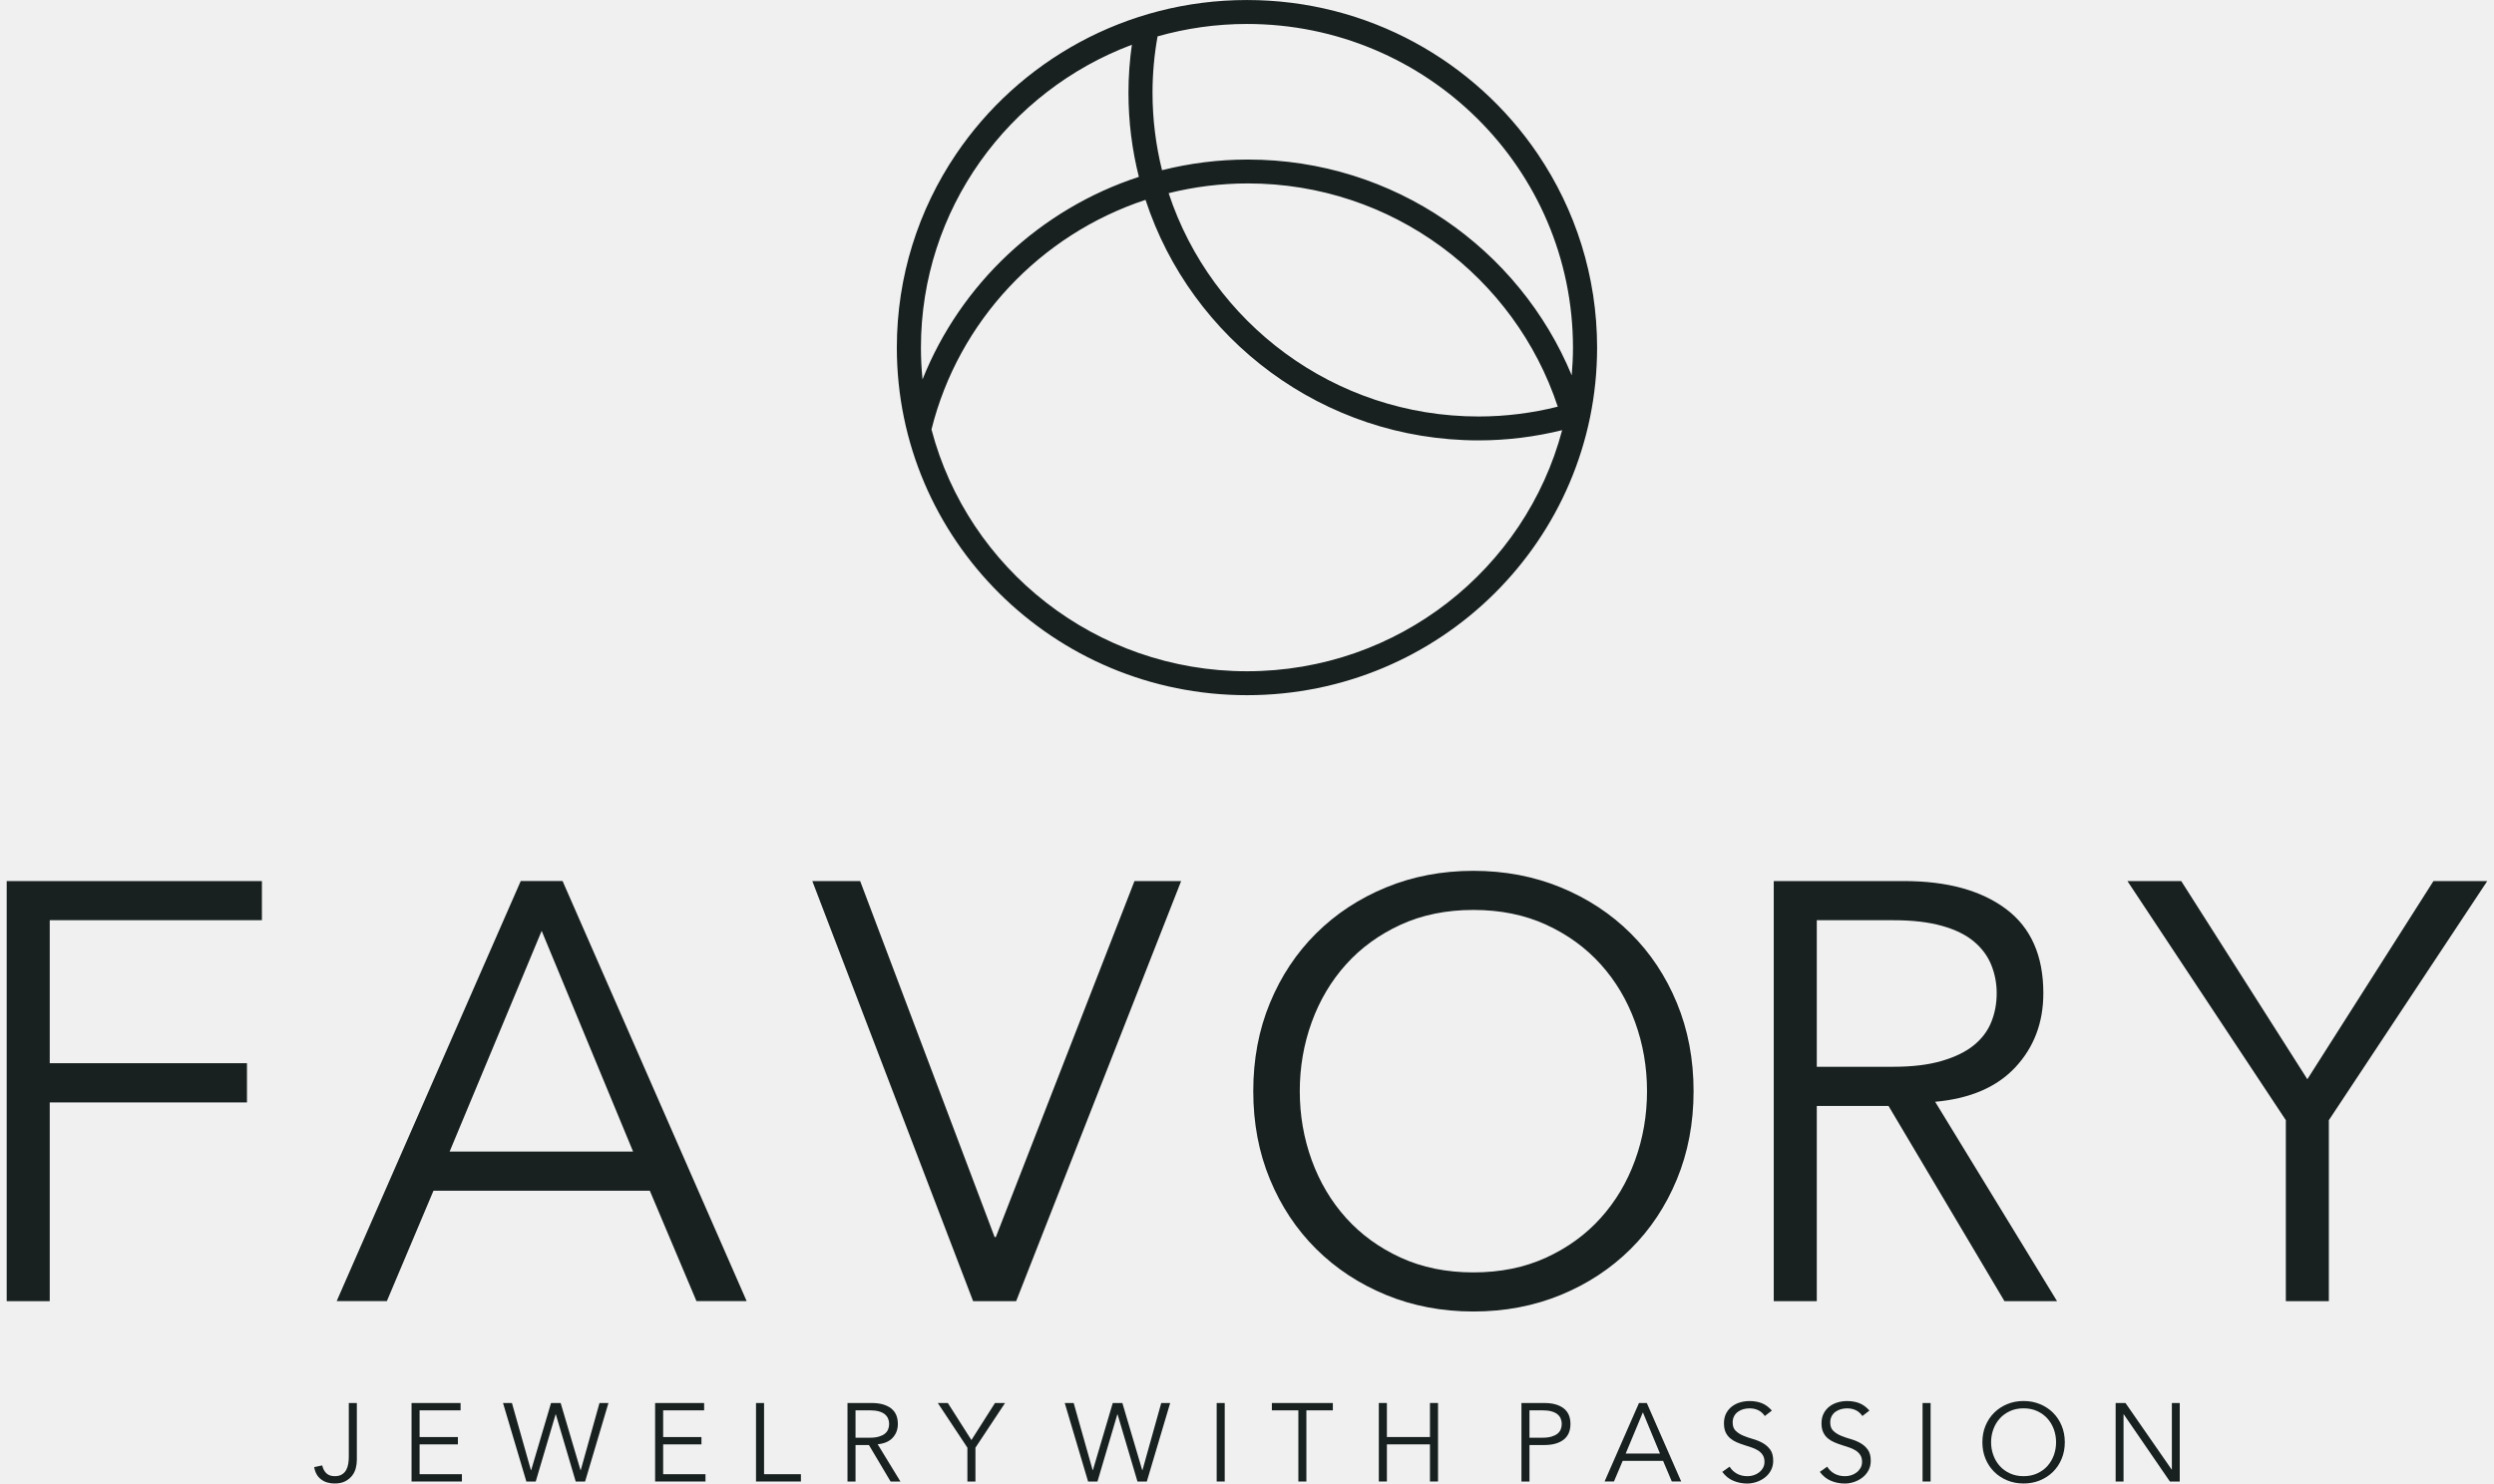
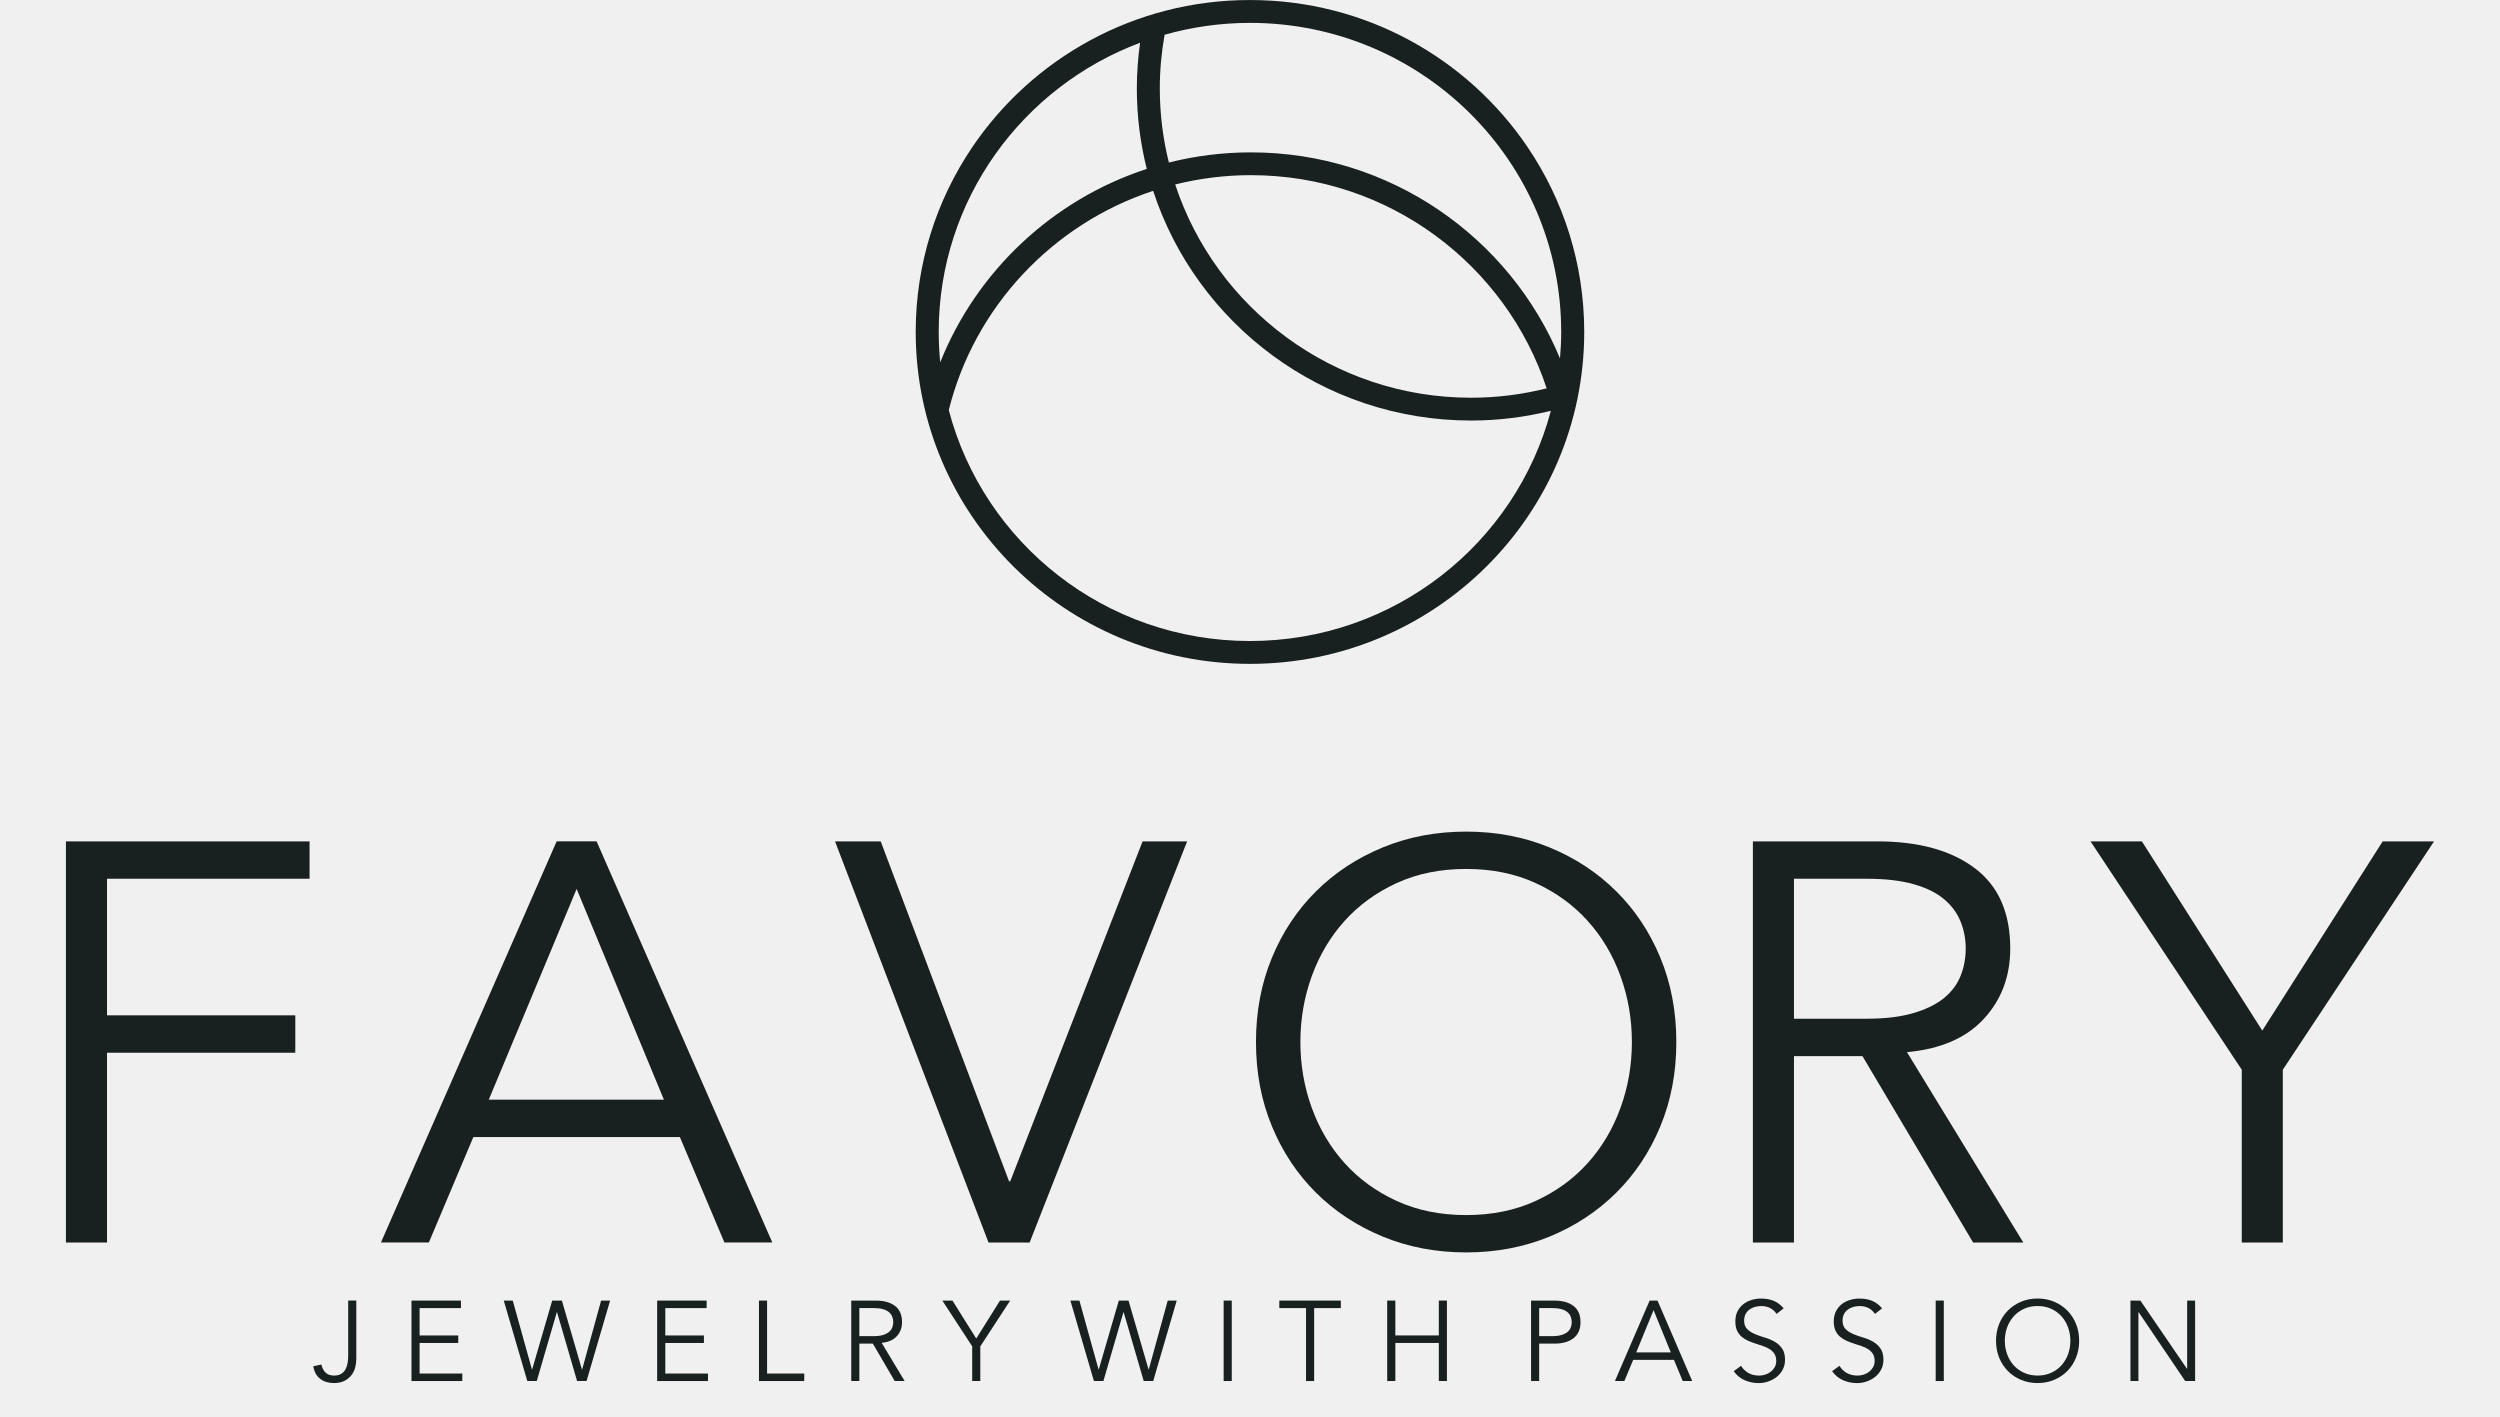
- <svg xmlns="http://www.w3.org/2000/svg" width="200" height="119" viewBox="0 0 112 67" fill="none">
-   <g id="favory-logo 1 1" clip-path="url(#clip0_246_2190)">
-     <path id="Vector" d="M41.754 19.395C42.969 14.515 46.659 10.595 51.419 9.026C53.477 15.323 59.438 19.889 66.456 19.889C67.758 19.889 69.019 19.725 70.229 19.428C68.568 25.694 62.829 30.316 55.998 30.316C49.154 30.316 43.403 25.678 41.754 19.395ZM41.278 15.699C41.278 9.443 45.237 4.107 50.802 2.021C50.702 2.731 50.648 3.454 50.648 4.191C50.648 5.5 50.812 6.772 51.118 7.988C46.659 9.445 43.071 12.825 41.35 17.135C41.303 16.662 41.278 16.184 41.278 15.699ZM55.998 1.082C64.128 1.082 70.718 7.627 70.718 15.699C70.718 16.121 70.696 16.539 70.661 16.952C68.296 11.24 62.638 7.206 56.042 7.206C54.704 7.206 53.405 7.374 52.163 7.687C51.885 6.566 51.734 5.396 51.734 4.191C51.734 3.322 51.813 2.47 51.962 1.643C53.245 1.28 54.597 1.082 55.998 1.082ZM66.456 18.81C59.931 18.81 54.388 14.573 52.462 8.724C53.609 8.439 54.807 8.284 56.042 8.284C62.565 8.284 68.103 12.521 70.031 18.367C68.885 18.654 67.689 18.81 66.456 18.81ZM71.807 15.699C71.807 12.466 70.821 9.462 69.134 6.965C66.297 2.766 61.473 0.001 55.998 0.001C50.523 0.001 45.699 2.766 42.862 6.965C41.175 9.462 40.19 12.466 40.19 15.699C40.19 24.369 47.267 31.397 55.998 31.397C64.729 31.397 71.807 24.369 71.807 15.699Z" fill="#182020" />
-     <path id="Vector_2" d="M104.846 58.765H102.904V50.591L95.752 39.792H98.181L103.875 48.742L109.569 39.792H111.998L104.846 50.591V58.765Z" fill="#182020" />
-     <path id="Vector_3" d="M1.943 58.765H-0.001V39.792H11.523V41.56H1.943V48.019H10.848V49.788H1.943V58.765Z" fill="#182020" />
-     <path id="Vector_4" d="M19.998 52.009H28.282L24.154 42.041L19.998 52.009ZM17.165 58.761H14.899L23.209 39.791H25.098L33.408 58.761H31.142L29.037 53.777H19.269L17.165 58.761Z" fill="#182020" />
-     <path id="Vector_5" d="M44.605 55.871H44.66L50.92 39.792H53.026L45.577 58.765H43.634L36.374 39.792H38.534L44.605 55.871Z" fill="#182020" />
-     <path id="Vector_6" d="M74.061 49.281C74.061 48.193 73.882 47.154 73.522 46.164C73.163 45.174 72.647 44.305 71.973 43.556C71.3 42.807 70.479 42.21 69.509 41.764C68.539 41.319 67.444 41.096 66.222 41.096C65.001 41.096 63.906 41.319 62.936 41.764C61.966 42.21 61.145 42.807 60.471 43.556C59.798 44.305 59.282 45.174 58.922 46.164C58.563 47.154 58.383 48.193 58.383 49.281C58.383 50.369 58.563 51.407 58.922 52.397C59.282 53.387 59.798 54.256 60.471 55.005C61.145 55.754 61.966 56.352 62.936 56.797C63.906 57.243 65.001 57.466 66.222 57.466C67.444 57.466 68.539 57.243 69.509 56.797C70.479 56.352 71.3 55.754 71.973 55.005C72.647 54.256 73.163 53.387 73.522 52.397C73.882 51.407 74.061 50.369 74.061 49.281ZM76.163 49.281C76.163 50.725 75.91 52.054 75.408 53.266C74.906 54.479 74.21 55.527 73.32 56.409C72.432 57.292 71.381 57.983 70.169 58.483C68.956 58.981 67.641 59.232 66.222 59.232C64.803 59.232 63.488 58.981 62.277 58.483C61.063 57.983 60.014 57.292 59.124 56.409C58.235 55.527 57.539 54.479 57.037 53.266C56.534 52.054 56.283 50.725 56.283 49.281C56.283 47.836 56.534 46.508 57.037 45.295C57.539 44.082 58.235 43.035 59.124 42.152C60.014 41.269 61.063 40.579 62.277 40.079C63.488 39.58 64.803 39.33 66.222 39.33C67.641 39.33 68.956 39.58 70.169 40.079C71.381 40.579 72.432 41.269 73.32 42.152C74.21 43.035 74.906 44.082 75.408 45.295C75.91 46.508 76.163 47.836 76.163 49.281Z" fill="#182020" />
-     <path id="Vector_7" d="M81.726 48.179H85.18C86.044 48.179 86.777 48.09 87.38 47.911C87.983 47.733 88.464 47.496 88.824 47.201C89.184 46.906 89.445 46.558 89.606 46.156C89.768 45.755 89.849 45.321 89.849 44.856C89.849 44.41 89.768 43.985 89.606 43.584C89.445 43.181 89.184 42.829 88.824 42.525C88.464 42.221 87.983 41.985 87.38 41.815C86.777 41.645 86.044 41.56 85.18 41.56H81.726V48.179ZM81.726 58.765H79.783V39.792H85.666C87.61 39.792 89.143 40.212 90.267 41.051C91.392 41.891 91.955 43.159 91.955 44.856C91.955 46.179 91.536 47.291 90.699 48.193C89.863 49.095 88.653 49.618 87.07 49.76L92.574 58.765H90.2L84.965 49.948H81.726V58.765Z" fill="#182020" />
-     <path id="Vector_8" d="M14.246 66.183C14.28 66.333 14.342 66.452 14.434 66.539C14.525 66.626 14.651 66.669 14.813 66.669C14.945 66.669 15.052 66.643 15.135 66.591C15.217 66.54 15.282 66.473 15.327 66.391C15.372 66.309 15.404 66.216 15.421 66.11C15.438 66.005 15.446 65.897 15.446 65.787V63.364H15.809V65.938C15.809 66.058 15.793 66.18 15.761 66.306C15.729 66.431 15.674 66.545 15.595 66.646C15.516 66.748 15.413 66.832 15.285 66.899C15.157 66.966 14.997 66.999 14.806 66.999C14.56 66.999 14.356 66.937 14.191 66.811C14.026 66.686 13.924 66.501 13.883 66.258L14.246 66.183Z" fill="#182020" />
-     <path id="Vector_9" d="M18.642 66.58H20.553V66.91H18.279V63.365H20.493V63.696H18.642V64.902H20.372V65.233H18.642V66.58Z" fill="#182020" />
-     <path id="Vector_10" d="M23.669 66.399H23.68L24.577 63.365H25.011L25.908 66.399H25.918L26.765 63.365H27.169L26.115 66.91H25.691L24.794 63.876H24.784L23.886 66.91H23.463L22.409 63.365H22.812L23.669 66.399Z" fill="#182020" />
-     <path id="Vector_11" d="M29.639 66.58H31.55V66.91H29.276V63.365H31.489V63.696H29.639V64.902H31.368V65.233H29.639V66.58Z" fill="#182020" />
-     <path id="Vector_12" d="M34.195 66.58H35.859V66.91H33.832V63.365H34.195V66.58Z" fill="#182020" />
-     <path id="Vector_13" d="M38.325 64.932H38.97C39.132 64.932 39.268 64.915 39.382 64.882C39.494 64.848 39.584 64.804 39.651 64.749C39.718 64.694 39.767 64.629 39.797 64.554C39.827 64.479 39.843 64.398 39.843 64.311C39.843 64.228 39.827 64.148 39.797 64.073C39.767 63.998 39.718 63.932 39.651 63.875C39.584 63.819 39.494 63.775 39.382 63.743C39.268 63.711 39.132 63.695 38.97 63.695H38.325V64.932ZM38.325 66.91H37.962V63.365H39.061C39.424 63.365 39.711 63.443 39.921 63.6C40.131 63.757 40.236 63.994 40.236 64.311C40.236 64.558 40.158 64.766 40.002 64.934C39.845 65.103 39.619 65.2 39.324 65.227L40.352 66.91H39.908L38.93 65.262H38.325V66.91Z" fill="#182020" />
-     <path id="Vector_14" d="M43.739 66.91H43.376V65.382L42.04 63.365H42.493L43.557 65.038L44.621 63.365H45.075L43.739 65.382V66.91Z" fill="#182020" />
-     <path id="Vector_15" d="M49.032 66.399H49.042L49.939 63.365H50.373L51.27 66.399H51.28L52.128 63.365H52.531L51.477 66.91H51.054L50.156 63.876H50.146L49.249 66.91H48.825L47.771 63.365H48.175L49.032 66.399Z" fill="#182020" />
-     <path id="Vector_16" d="M54.994 66.91H54.631V63.365H54.994V66.91Z" fill="#182020" />
-     <path id="Vector_17" d="M58.681 66.91H58.319V63.696H57.123V63.365H59.876V63.696H58.681V66.91Z" fill="#182020" />
-     <path id="Vector_18" d="M61.952 63.364H62.316V64.901H64.261V63.364H64.625V66.909H64.261V65.232H62.316V66.909H61.952V63.364Z" fill="#182020" />
-     <path id="Vector_19" d="M68.754 64.932H69.339C69.5 64.932 69.637 64.915 69.75 64.882C69.863 64.848 69.953 64.804 70.02 64.749C70.087 64.694 70.136 64.629 70.166 64.554C70.196 64.479 70.211 64.398 70.211 64.311C70.211 64.228 70.196 64.148 70.166 64.073C70.136 63.998 70.087 63.932 70.02 63.875C69.953 63.819 69.863 63.775 69.75 63.743C69.637 63.711 69.5 63.695 69.339 63.695H68.754V64.932ZM68.391 63.365H69.43C69.793 63.365 70.08 63.443 70.289 63.6C70.499 63.757 70.604 63.994 70.604 64.311C70.604 64.628 70.499 64.866 70.289 65.025C70.08 65.183 69.793 65.262 69.43 65.262H68.754V66.91H68.391V63.365Z" fill="#182020" />
-     <path id="Vector_20" d="M73.098 65.648H74.646L73.874 63.785L73.098 65.648ZM72.568 66.909H72.145L73.698 63.365H74.051L75.604 66.909H75.18L74.787 65.978H72.962L72.568 66.909Z" fill="#182020" />
-     <path id="Vector_21" d="M79.38 63.952C79.222 63.721 78.991 63.606 78.689 63.606C78.595 63.606 78.503 63.618 78.412 63.643C78.321 63.669 78.24 63.707 78.168 63.759C78.095 63.811 78.037 63.877 77.993 63.959C77.95 64.041 77.928 64.137 77.928 64.247C77.928 64.407 77.973 64.532 78.064 64.62C78.155 64.708 78.268 64.781 78.402 64.838C78.536 64.895 78.683 64.945 78.843 64.991C79.003 65.035 79.15 65.096 79.284 65.171C79.419 65.246 79.531 65.345 79.622 65.469C79.713 65.592 79.758 65.76 79.758 65.975C79.758 66.134 79.724 66.279 79.655 66.408C79.586 66.536 79.495 66.643 79.383 66.73C79.27 66.817 79.144 66.884 79.004 66.931C78.865 66.978 78.725 67.001 78.583 67.001C78.365 67.001 78.157 66.96 77.961 66.878C77.764 66.796 77.597 66.662 77.459 66.475L77.791 66.24C77.869 66.37 77.976 66.474 78.113 66.552C78.251 66.631 78.413 66.67 78.601 66.67C78.691 66.67 78.782 66.656 78.872 66.628C78.963 66.6 79.044 66.558 79.116 66.502C79.189 66.447 79.248 66.38 79.294 66.3C79.342 66.219 79.365 66.128 79.365 66.024C79.365 65.9 79.339 65.798 79.287 65.717C79.235 65.635 79.166 65.567 79.08 65.511C78.994 65.456 78.897 65.41 78.788 65.374C78.678 65.337 78.566 65.3 78.45 65.263C78.333 65.227 78.221 65.185 78.112 65.138C78.003 65.092 77.906 65.032 77.819 64.96C77.734 64.889 77.665 64.799 77.612 64.69C77.561 64.582 77.535 64.446 77.535 64.282C77.535 64.112 77.567 63.963 77.633 63.836C77.698 63.709 77.786 63.604 77.895 63.521C78.004 63.437 78.128 63.376 78.266 63.336C78.403 63.296 78.545 63.276 78.689 63.276C78.891 63.276 79.074 63.307 79.239 63.371C79.403 63.434 79.556 63.546 79.698 63.706L79.38 63.952Z" fill="#182020" />
-     <path id="Vector_22" d="M83.785 63.952C83.627 63.721 83.397 63.606 83.094 63.606C83 63.606 82.908 63.618 82.817 63.643C82.726 63.669 82.645 63.707 82.573 63.759C82.5 63.811 82.442 63.877 82.398 63.959C82.355 64.041 82.333 64.137 82.333 64.247C82.333 64.407 82.378 64.532 82.469 64.62C82.56 64.708 82.673 64.781 82.807 64.838C82.941 64.895 83.088 64.945 83.248 64.991C83.408 65.035 83.555 65.096 83.69 65.171C83.824 65.246 83.936 65.345 84.027 65.469C84.118 65.592 84.163 65.76 84.163 65.975C84.163 66.134 84.129 66.279 84.06 66.408C83.991 66.536 83.9 66.643 83.788 66.73C83.675 66.817 83.549 66.884 83.409 66.931C83.27 66.978 83.13 67.001 82.988 67.001C82.77 67.001 82.562 66.96 82.366 66.878C82.169 66.796 82.002 66.662 81.864 66.475L82.196 66.24C82.274 66.37 82.381 66.474 82.518 66.552C82.656 66.631 82.818 66.67 83.006 66.67C83.096 66.67 83.187 66.656 83.277 66.628C83.368 66.6 83.449 66.558 83.521 66.502C83.594 66.447 83.653 66.38 83.7 66.3C83.747 66.219 83.77 66.128 83.77 66.024C83.77 65.9 83.744 65.798 83.692 65.717C83.64 65.635 83.571 65.567 83.485 65.511C83.399 65.456 83.302 65.41 83.193 65.374C83.083 65.337 82.971 65.3 82.855 65.263C82.739 65.227 82.626 65.185 82.517 65.138C82.408 65.092 82.311 65.032 82.224 64.96C82.139 64.889 82.07 64.799 82.018 64.69C81.966 64.582 81.939 64.446 81.939 64.282C81.939 64.112 81.972 63.963 82.038 63.836C82.103 63.709 82.191 63.604 82.3 63.521C82.409 63.437 82.533 63.376 82.671 63.336C82.808 63.296 82.95 63.276 83.094 63.276C83.296 63.276 83.479 63.307 83.644 63.371C83.808 63.434 83.962 63.546 84.103 63.706L83.785 63.952Z" fill="#182020" />
-     <path id="Vector_23" d="M86.865 66.91H86.502V63.365H86.865V66.91Z" fill="#182020" />
-     <path id="Vector_24" d="M92.53 65.137C92.53 64.934 92.497 64.739 92.43 64.554C92.363 64.368 92.265 64.206 92.14 64.065C92.013 63.925 91.86 63.813 91.678 63.73C91.498 63.646 91.292 63.605 91.063 63.605C90.835 63.605 90.63 63.646 90.448 63.73C90.267 63.813 90.113 63.925 89.987 64.065C89.861 64.206 89.764 64.368 89.697 64.554C89.63 64.739 89.596 64.934 89.596 65.137C89.596 65.34 89.63 65.535 89.697 65.72C89.764 65.906 89.861 66.069 89.987 66.209C90.113 66.349 90.267 66.461 90.448 66.544C90.63 66.627 90.835 66.669 91.063 66.669C91.292 66.669 91.498 66.627 91.678 66.544C91.86 66.461 92.013 66.349 92.14 66.209C92.265 66.069 92.363 65.906 92.43 65.72C92.497 65.535 92.53 65.34 92.53 65.137ZM92.924 65.137C92.924 65.407 92.877 65.656 92.782 65.883C92.689 66.11 92.558 66.306 92.392 66.471C92.226 66.636 92.029 66.766 91.802 66.859C91.575 66.953 91.329 66.999 91.063 66.999C90.798 66.999 90.551 66.953 90.324 66.859C90.098 66.766 89.901 66.636 89.735 66.471C89.568 66.306 89.438 66.11 89.344 65.883C89.25 65.656 89.203 65.407 89.203 65.137C89.203 64.867 89.25 64.618 89.344 64.391C89.438 64.164 89.568 63.968 89.735 63.803C89.901 63.638 90.098 63.508 90.324 63.415C90.551 63.321 90.798 63.274 91.063 63.274C91.329 63.274 91.575 63.321 91.802 63.415C92.029 63.508 92.226 63.638 92.392 63.803C92.558 63.968 92.689 64.164 92.782 64.391C92.877 64.618 92.924 64.867 92.924 65.137Z" fill="#182020" />
-     <path id="Vector_25" d="M97.748 66.369H97.758V63.365H98.114V66.91H97.669L95.586 63.875H95.576V66.91H95.22V63.365H95.664L97.748 66.369Z" fill="#182020" />
+ <svg xmlns="http://www.w3.org/2000/svg" width="180" height="102" viewBox="0 0 112 67" fill="none">
+   <g clip-path="url(#clip0_246_2190)">
+     <path d="M41.754 19.395C42.969 14.515 46.659 10.595 51.419 9.026C53.477 15.323 59.438 19.889 66.456 19.889C67.758 19.889 69.019 19.725 70.229 19.428C68.568 25.694 62.829 30.316 55.998 30.316C49.154 30.316 43.403 25.678 41.754 19.395ZM41.278 15.699C41.278 9.443 45.237 4.107 50.802 2.021C50.702 2.731 50.648 3.454 50.648 4.191C50.648 5.5 50.812 6.772 51.118 7.988C46.659 9.445 43.071 12.825 41.35 17.135C41.303 16.662 41.278 16.184 41.278 15.699ZM55.998 1.082C64.128 1.082 70.718 7.627 70.718 15.699C70.718 16.121 70.696 16.539 70.661 16.952C68.296 11.24 62.638 7.206 56.042 7.206C54.704 7.206 53.405 7.374 52.163 7.687C51.885 6.566 51.734 5.396 51.734 4.191C51.734 3.322 51.813 2.47 51.962 1.643C53.245 1.28 54.597 1.082 55.998 1.082ZM66.456 18.81C59.931 18.81 54.388 14.573 52.462 8.724C53.609 8.439 54.807 8.284 56.042 8.284C62.565 8.284 68.103 12.521 70.031 18.367C68.885 18.654 67.689 18.81 66.456 18.81ZM71.807 15.699C71.807 12.466 70.821 9.462 69.134 6.965C66.297 2.766 61.473 0.001 55.998 0.001C50.523 0.001 45.699 2.766 42.862 6.965C41.175 9.462 40.19 12.466 40.19 15.699C40.19 24.369 47.267 31.397 55.998 31.397C64.729 31.397 71.807 24.369 71.807 15.699Z" fill="#182020" />
+     <path d="M104.846 58.765H102.904V50.591L95.752 39.792H98.181L103.875 48.742L109.569 39.792H111.998L104.846 50.591V58.765Z" fill="#182020" />
+     <path d="M1.943 58.765H-0.001V39.792H11.523V41.56H1.943V48.019H10.848V49.788H1.943V58.765Z" fill="#182020" />
+     <path d="M19.998 52.009H28.282L24.154 42.041L19.998 52.009ZM17.165 58.761H14.899L23.209 39.791H25.098L33.408 58.761H31.142L29.037 53.777H19.269L17.165 58.761Z" fill="#182020" />
+     <path d="M44.605 55.871H44.66L50.92 39.792H53.026L45.577 58.765H43.634L36.374 39.792H38.534L44.605 55.871Z" fill="#182020" />
+     <path d="M74.061 49.281C74.061 48.193 73.882 47.154 73.522 46.164C73.163 45.174 72.647 44.305 71.973 43.556C71.3 42.807 70.479 42.21 69.509 41.764C68.539 41.319 67.444 41.096 66.222 41.096C65.001 41.096 63.906 41.319 62.936 41.764C61.966 42.21 61.145 42.807 60.471 43.556C59.798 44.305 59.282 45.174 58.922 46.164C58.563 47.154 58.383 48.193 58.383 49.281C58.383 50.369 58.563 51.407 58.922 52.397C59.282 53.387 59.798 54.256 60.471 55.005C61.145 55.754 61.966 56.352 62.936 56.797C63.906 57.243 65.001 57.466 66.222 57.466C67.444 57.466 68.539 57.243 69.509 56.797C70.479 56.352 71.3 55.754 71.973 55.005C72.647 54.256 73.163 53.387 73.522 52.397C73.882 51.407 74.061 50.369 74.061 49.281ZM76.163 49.281C76.163 50.725 75.91 52.054 75.408 53.266C74.906 54.479 74.21 55.527 73.32 56.409C72.432 57.292 71.381 57.983 70.169 58.483C68.956 58.981 67.641 59.232 66.222 59.232C64.803 59.232 63.488 58.981 62.277 58.483C61.063 57.983 60.014 57.292 59.124 56.409C58.235 55.527 57.539 54.479 57.037 53.266C56.534 52.054 56.283 50.725 56.283 49.281C56.283 47.836 56.534 46.508 57.037 45.295C57.539 44.082 58.235 43.035 59.124 42.152C60.014 41.269 61.063 40.579 62.277 40.079C63.488 39.58 64.803 39.33 66.222 39.33C67.641 39.33 68.956 39.58 70.169 40.079C71.381 40.579 72.432 41.269 73.32 42.152C74.21 43.035 74.906 44.082 75.408 45.295C75.91 46.508 76.163 47.836 76.163 49.281Z" fill="#182020" />
+     <path d="M81.726 48.179H85.18C86.044 48.179 86.777 48.09 87.38 47.911C87.983 47.733 88.464 47.496 88.824 47.201C89.184 46.906 89.445 46.558 89.606 46.156C89.768 45.755 89.849 45.321 89.849 44.856C89.849 44.41 89.768 43.985 89.606 43.584C89.445 43.181 89.184 42.829 88.824 42.525C88.464 42.221 87.983 41.985 87.38 41.815C86.777 41.645 86.044 41.56 85.18 41.56H81.726V48.179ZM81.726 58.765H79.783V39.792H85.666C87.61 39.792 89.143 40.212 90.267 41.051C91.392 41.891 91.955 43.159 91.955 44.856C91.955 46.179 91.536 47.291 90.699 48.193C89.863 49.095 88.653 49.618 87.07 49.76L92.574 58.765H90.2L84.965 49.948H81.726V58.765Z" fill="#182020" />
+     <g transform="matrix(1.056618, 0, 0, 1.073249, -2.970572, -6.496356)">
+       <path d="M 14.246 66.183 C 14.28 66.333 14.342 66.452 14.434 66.539 C 14.525 66.626 14.651 66.669 14.813 66.669 C 14.945 66.669 15.052 66.643 15.135 66.591 C 15.218 66.54 15.282 66.473 15.327 66.391 C 15.372 66.31 15.404 66.216 15.421 66.11 C 15.438 66.005 15.446 65.898 15.446 65.788 L 15.446 63.364 L 15.809 63.364 L 15.809 65.938 C 15.809 66.058 15.793 66.18 15.761 66.306 C 15.729 66.431 15.674 66.545 15.595 66.646 C 15.516 66.748 15.413 66.832 15.285 66.899 C 15.157 66.966 14.997 66.999 14.806 66.999 C 14.56 66.999 14.356 66.937 14.191 66.812 C 14.026 66.686 13.924 66.501 13.883 66.258 L 14.246 66.183 Z" fill="#182020" />
+       <path d="M 18.642 66.58 L 20.553 66.58 L 20.553 66.91 L 18.279 66.91 L 18.279 63.365 L 20.493 63.365 L 20.493 63.696 L 18.642 63.696 L 18.642 64.902 L 20.372 64.902 L 20.372 65.233 L 18.642 65.233 L 18.642 66.58 Z" fill="#182020" />
+       <path d="M 23.67 66.399 L 23.68 66.399 L 24.577 63.365 L 25.011 63.365 L 25.908 66.399 L 25.918 66.399 L 26.766 63.365 L 27.169 63.365 L 26.115 66.91 L 25.691 66.91 L 24.794 63.876 L 24.784 63.876 L 23.886 66.91 L 23.463 66.91 L 22.409 63.365 L 22.812 63.365 L 23.67 66.399 Z" fill="#182020" />
+       <path d="M 29.639 66.58 L 31.55 66.58 L 31.55 66.91 L 29.276 66.91 L 29.276 63.365 L 31.489 63.365 L 31.489 63.696 L 29.639 63.696 L 29.639 64.902 L 31.368 64.902 L 31.368 65.233 L 29.639 65.233 L 29.639 66.58 Z" fill="#182020" />
+       <path d="M 34.195 66.58 L 35.859 66.58 L 35.859 66.91 L 33.832 66.91 L 33.832 63.365 L 34.195 63.365 L 34.195 66.58 Z" fill="#182020" />
+       <path d="M 38.325 64.932 L 38.97 64.932 C 39.132 64.932 39.268 64.915 39.382 64.882 C 39.494 64.848 39.584 64.804 39.651 64.749 C 39.718 64.694 39.767 64.629 39.797 64.554 C 39.827 64.479 39.843 64.398 39.843 64.311 C 39.843 64.228 39.827 64.148 39.797 64.073 C 39.767 63.998 39.718 63.932 39.651 63.875 C 39.584 63.819 39.494 63.775 39.382 63.743 C 39.268 63.711 39.132 63.695 38.97 63.695 L 38.325 63.695 L 38.325 64.932 Z M 38.325 66.91 L 37.962 66.91 L 37.962 63.365 L 39.061 63.365 C 39.424 63.365 39.711 63.443 39.921 63.6 C 40.131 63.757 40.236 63.994 40.236 64.311 C 40.236 64.558 40.158 64.766 40.002 64.934 C 39.845 65.103 39.619 65.2 39.324 65.227 L 40.352 66.91 L 39.908 66.91 L 38.93 65.262 L 38.325 65.262 L 38.325 66.91 Z" fill="#182020" />
+       <path d="M 43.739 66.91 L 43.376 66.91 L 43.376 65.382 L 42.04 63.365 L 42.493 63.365 L 43.557 65.038 L 44.621 63.365 L 45.075 63.365 L 43.739 65.382 L 43.739 66.91 Z" fill="#182020" />
+       <path d="M 49.032 66.399 L 49.042 66.399 L 49.939 63.365 L 50.373 63.365 L 51.27 66.399 L 51.28 66.399 L 52.128 63.365 L 52.531 63.365 L 51.478 66.91 L 51.054 66.91 L 50.156 63.876 L 50.146 63.876 L 49.249 66.91 L 48.825 66.91 L 47.771 63.365 L 48.175 63.365 L 49.032 66.399 Z" fill="#182020" />
+       <path d="M 54.994 66.91 L 54.631 66.91 L 54.631 63.365 L 54.994 63.365 L 54.994 66.91 Z" fill="#182020" />
+       <path d="M 58.682 66.91 L 58.319 66.91 L 58.319 63.696 L 57.123 63.696 L 57.123 63.365 L 59.876 63.365 L 59.876 63.696 L 58.682 63.696 L 58.682 66.91 Z" fill="#182020" />
+       <path d="M 61.952 63.364 L 62.316 63.364 L 62.316 64.901 L 64.262 64.901 L 64.262 63.364 L 64.625 63.364 L 64.625 66.909 L 64.262 66.909 L 64.262 65.232 L 62.316 65.232 L 62.316 66.909 L 61.952 66.909 L 61.952 63.364 Z" fill="#182020" />
+       <path d="M 68.754 64.932 L 69.339 64.932 C 69.5 64.932 69.637 64.915 69.75 64.882 C 69.863 64.848 69.953 64.804 70.02 64.749 C 70.087 64.694 70.136 64.629 70.166 64.554 C 70.196 64.479 70.211 64.398 70.211 64.311 C 70.211 64.228 70.196 64.148 70.166 64.073 C 70.136 63.998 70.087 63.932 70.02 63.875 C 69.953 63.819 69.863 63.775 69.75 63.743 C 69.637 63.711 69.5 63.695 69.339 63.695 L 68.754 63.695 L 68.754 64.932 Z M 68.391 63.365 L 69.43 63.365 C 69.793 63.365 70.08 63.443 70.289 63.6 C 70.499 63.757 70.604 63.994 70.604 64.311 C 70.604 64.628 70.499 64.866 70.289 65.025 C 70.08 65.183 69.793 65.262 69.43 65.262 L 68.754 65.262 L 68.754 66.91 L 68.391 66.91 L 68.391 63.365 Z" fill="#182020" />
+       <path d="M 73.098 65.648 L 74.646 65.648 L 73.874 63.785 L 73.098 65.648 Z M 72.568 66.909 L 72.145 66.909 L 73.698 63.365 L 74.051 63.365 L 75.604 66.909 L 75.18 66.909 L 74.787 65.978 L 72.962 65.978 L 72.568 66.909 Z" fill="#182020" />
+       <path d="M 79.38 63.952 C 79.222 63.721 78.991 63.606 78.689 63.606 C 78.595 63.606 78.503 63.618 78.411 63.643 C 78.321 63.669 78.24 63.707 78.167 63.759 C 78.095 63.811 78.037 63.877 77.993 63.959 C 77.95 64.041 77.928 64.137 77.928 64.247 C 77.928 64.407 77.973 64.532 78.064 64.62 C 78.155 64.708 78.268 64.781 78.402 64.838 C 78.536 64.895 78.683 64.945 78.843 64.991 C 79.003 65.036 79.15 65.096 79.284 65.171 C 79.419 65.246 79.532 65.345 79.622 65.469 C 79.713 65.592 79.758 65.76 79.758 65.975 C 79.758 66.134 79.724 66.279 79.655 66.408 C 79.586 66.536 79.495 66.643 79.383 66.73 C 79.27 66.817 79.144 66.884 79.004 66.931 C 78.865 66.978 78.725 67.001 78.583 67.001 C 78.365 67.001 78.157 66.96 77.961 66.878 C 77.764 66.796 77.597 66.662 77.459 66.475 L 77.791 66.24 C 77.869 66.37 77.976 66.474 78.113 66.553 C 78.251 66.631 78.413 66.67 78.601 66.67 C 78.691 66.67 78.782 66.656 78.872 66.628 C 78.963 66.6 79.044 66.558 79.116 66.503 C 79.189 66.447 79.248 66.38 79.295 66.3 C 79.342 66.22 79.365 66.128 79.365 66.024 C 79.365 65.901 79.339 65.798 79.287 65.717 C 79.235 65.635 79.166 65.567 79.08 65.511 C 78.994 65.456 78.897 65.41 78.788 65.374 C 78.678 65.337 78.566 65.3 78.45 65.263 C 78.333 65.227 78.221 65.185 78.112 65.138 C 78.003 65.092 77.905 65.032 77.819 64.96 C 77.734 64.889 77.665 64.799 77.612 64.69 C 77.561 64.582 77.535 64.446 77.535 64.282 C 77.535 64.112 77.568 63.963 77.633 63.836 C 77.698 63.709 77.786 63.604 77.895 63.521 C 78.004 63.437 78.128 63.376 78.266 63.336 C 78.403 63.296 78.545 63.276 78.689 63.276 C 78.891 63.276 79.074 63.307 79.239 63.371 C 79.403 63.434 79.557 63.546 79.698 63.706 L 79.38 63.952 Z" fill="#182020" />
+       <path d="M 83.785 63.952 C 83.627 63.721 83.397 63.606 83.094 63.606 C 83 63.606 82.908 63.618 82.817 63.643 C 82.726 63.669 82.645 63.707 82.572 63.759 C 82.5 63.811 82.442 63.877 82.398 63.959 C 82.355 64.041 82.333 64.137 82.333 64.247 C 82.333 64.407 82.378 64.532 82.469 64.62 C 82.56 64.708 82.673 64.781 82.807 64.838 C 82.941 64.895 83.088 64.945 83.248 64.991 C 83.408 65.036 83.555 65.096 83.69 65.171 C 83.824 65.246 83.936 65.345 84.027 65.469 C 84.118 65.592 84.163 65.76 84.163 65.975 C 84.163 66.134 84.129 66.279 84.06 66.408 C 83.991 66.536 83.9 66.643 83.788 66.73 C 83.675 66.817 83.549 66.884 83.409 66.931 C 83.27 66.978 83.13 67.001 82.988 67.001 C 82.77 67.001 82.562 66.96 82.366 66.878 C 82.169 66.796 82.002 66.662 81.864 66.475 L 82.196 66.24 C 82.274 66.37 82.381 66.474 82.518 66.553 C 82.656 66.631 82.818 66.67 83.006 66.67 C 83.096 66.67 83.187 66.656 83.277 66.628 C 83.368 66.6 83.449 66.558 83.521 66.503 C 83.594 66.447 83.653 66.38 83.7 66.3 C 83.747 66.22 83.77 66.128 83.77 66.024 C 83.77 65.901 83.744 65.798 83.692 65.717 C 83.64 65.635 83.571 65.567 83.485 65.511 C 83.399 65.456 83.302 65.41 83.193 65.374 C 83.083 65.337 82.971 65.3 82.855 65.263 C 82.738 65.227 82.626 65.185 82.517 65.138 C 82.408 65.092 82.311 65.032 82.224 64.96 C 82.139 64.889 82.07 64.799 82.018 64.69 C 81.966 64.582 81.939 64.446 81.939 64.282 C 81.939 64.112 81.973 63.963 82.038 63.836 C 82.103 63.709 82.191 63.604 82.3 63.521 C 82.409 63.437 82.533 63.376 82.671 63.336 C 82.808 63.296 82.95 63.276 83.094 63.276 C 83.296 63.276 83.479 63.307 83.644 63.371 C 83.808 63.434 83.962 63.546 84.103 63.706 L 83.785 63.952 Z" fill="#182020" />
+       <path d="M 86.865 66.91 L 86.502 66.91 L 86.502 63.365 L 86.865 63.365 L 86.865 66.91 Z" fill="#182020" />
+       <path d="M 92.53 65.137 C 92.53 64.934 92.497 64.739 92.43 64.554 C 92.363 64.368 92.265 64.206 92.14 64.065 C 92.013 63.925 91.86 63.813 91.678 63.73 C 91.498 63.646 91.292 63.605 91.063 63.605 C 90.835 63.605 90.63 63.646 90.448 63.73 C 90.267 63.813 90.113 63.925 89.987 64.065 C 89.861 64.206 89.764 64.368 89.697 64.554 C 89.63 64.739 89.596 64.934 89.596 65.137 C 89.596 65.34 89.63 65.535 89.697 65.72 C 89.764 65.906 89.861 66.069 89.987 66.209 C 90.113 66.349 90.267 66.461 90.448 66.544 C 90.63 66.627 90.835 66.669 91.063 66.669 C 91.292 66.669 91.498 66.627 91.678 66.544 C 91.86 66.461 92.013 66.349 92.14 66.209 C 92.265 66.069 92.363 65.906 92.43 65.72 C 92.497 65.535 92.53 65.34 92.53 65.137 Z M 92.924 65.137 C 92.924 65.407 92.877 65.656 92.782 65.883 C 92.689 66.11 92.558 66.306 92.392 66.471 C 92.226 66.636 92.029 66.766 91.802 66.859 C 91.575 66.953 91.329 66.999 91.063 66.999 C 90.798 66.999 90.551 66.953 90.324 66.859 C 90.098 66.766 89.901 66.636 89.735 66.471 C 89.568 66.306 89.438 66.11 89.344 65.883 C 89.25 65.656 89.203 65.407 89.203 65.137 C 89.203 64.867 89.25 64.618 89.344 64.391 C 89.438 64.164 89.568 63.968 89.735 63.803 C 89.901 63.638 90.098 63.508 90.324 63.415 C 90.551 63.321 90.798 63.274 91.063 63.274 C 91.329 63.274 91.575 63.321 91.802 63.415 C 92.029 63.508 92.226 63.638 92.392 63.803 C 92.558 63.968 92.689 64.164 92.782 64.391 C 92.877 64.618 92.924 64.867 92.924 65.137 Z" fill="#182020" />
+       <path d="M 97.748 66.369 L 97.758 66.369 L 97.758 63.365 L 98.114 63.365 L 98.114 66.91 L 97.669 66.91 L 95.586 63.875 L 95.576 63.875 L 95.576 66.91 L 95.22 66.91 L 95.22 63.365 L 95.664 63.365 L 97.748 66.369 Z" fill="#182020" />
+     </g>
  </g>
  <defs>
    <clipPath id="clip0_246_2190">
      <rect width="112" height="67" fill="white" />
    </clipPath>
  </defs>
</svg>
